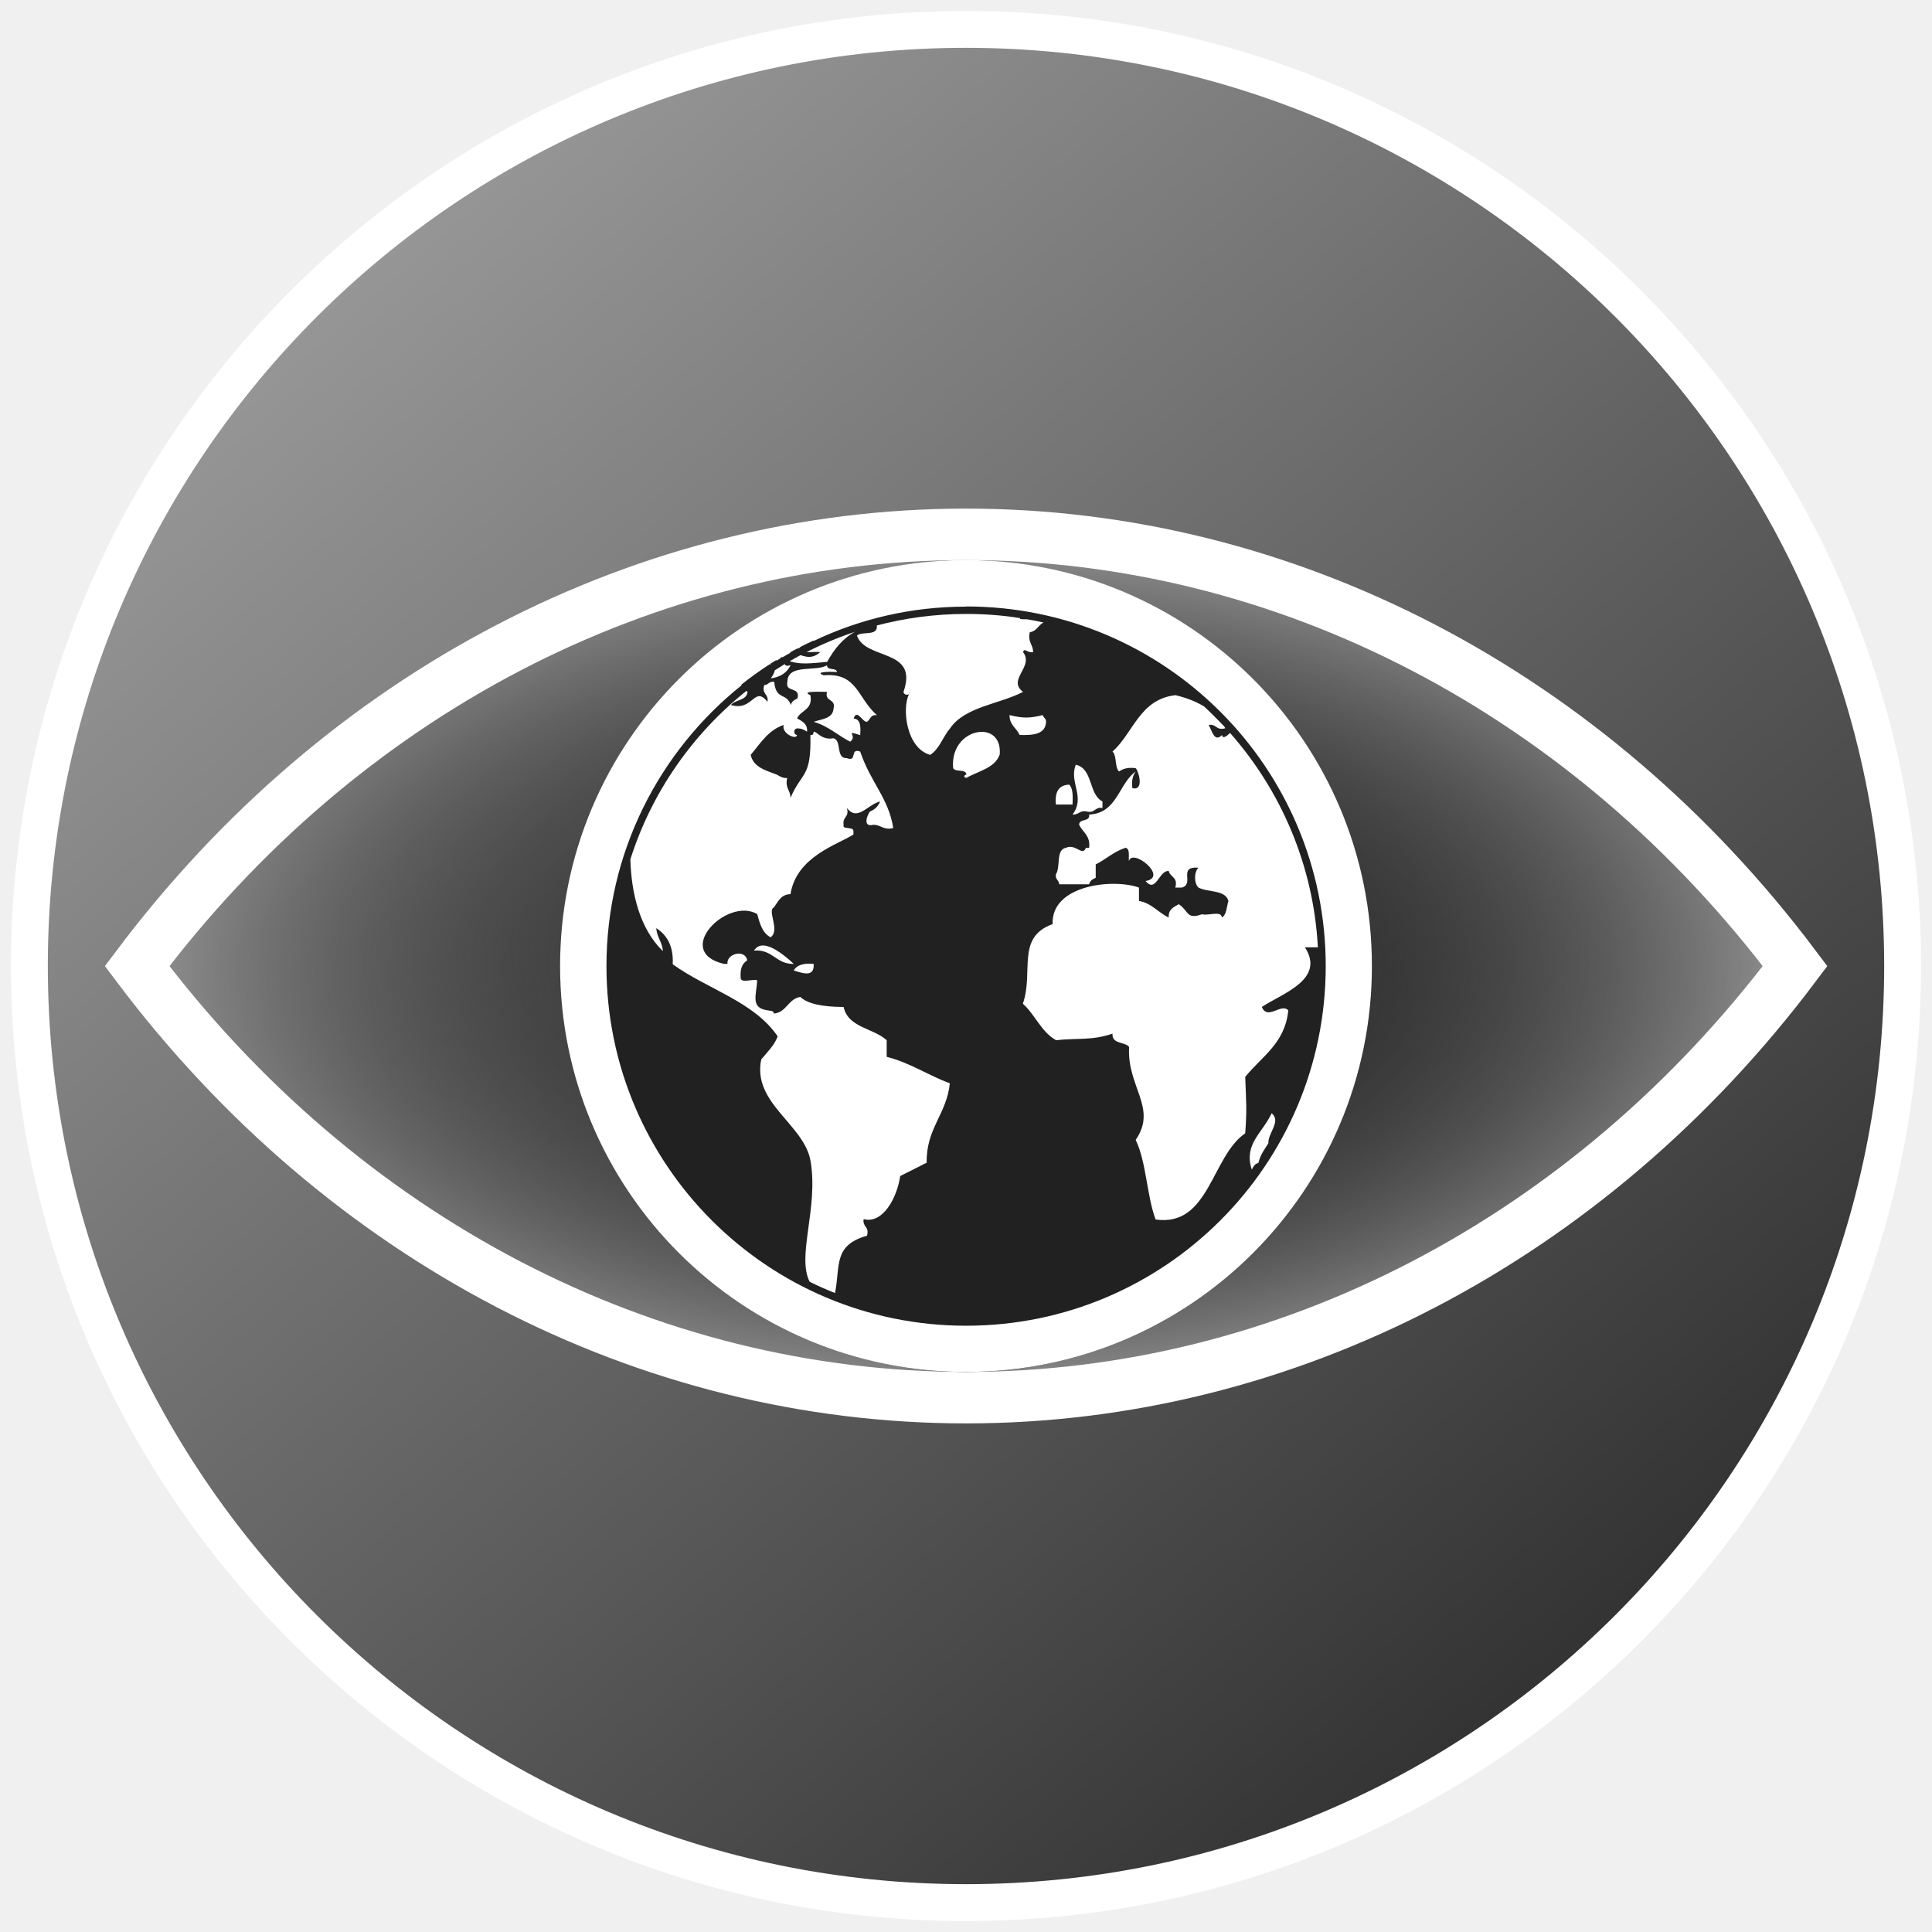
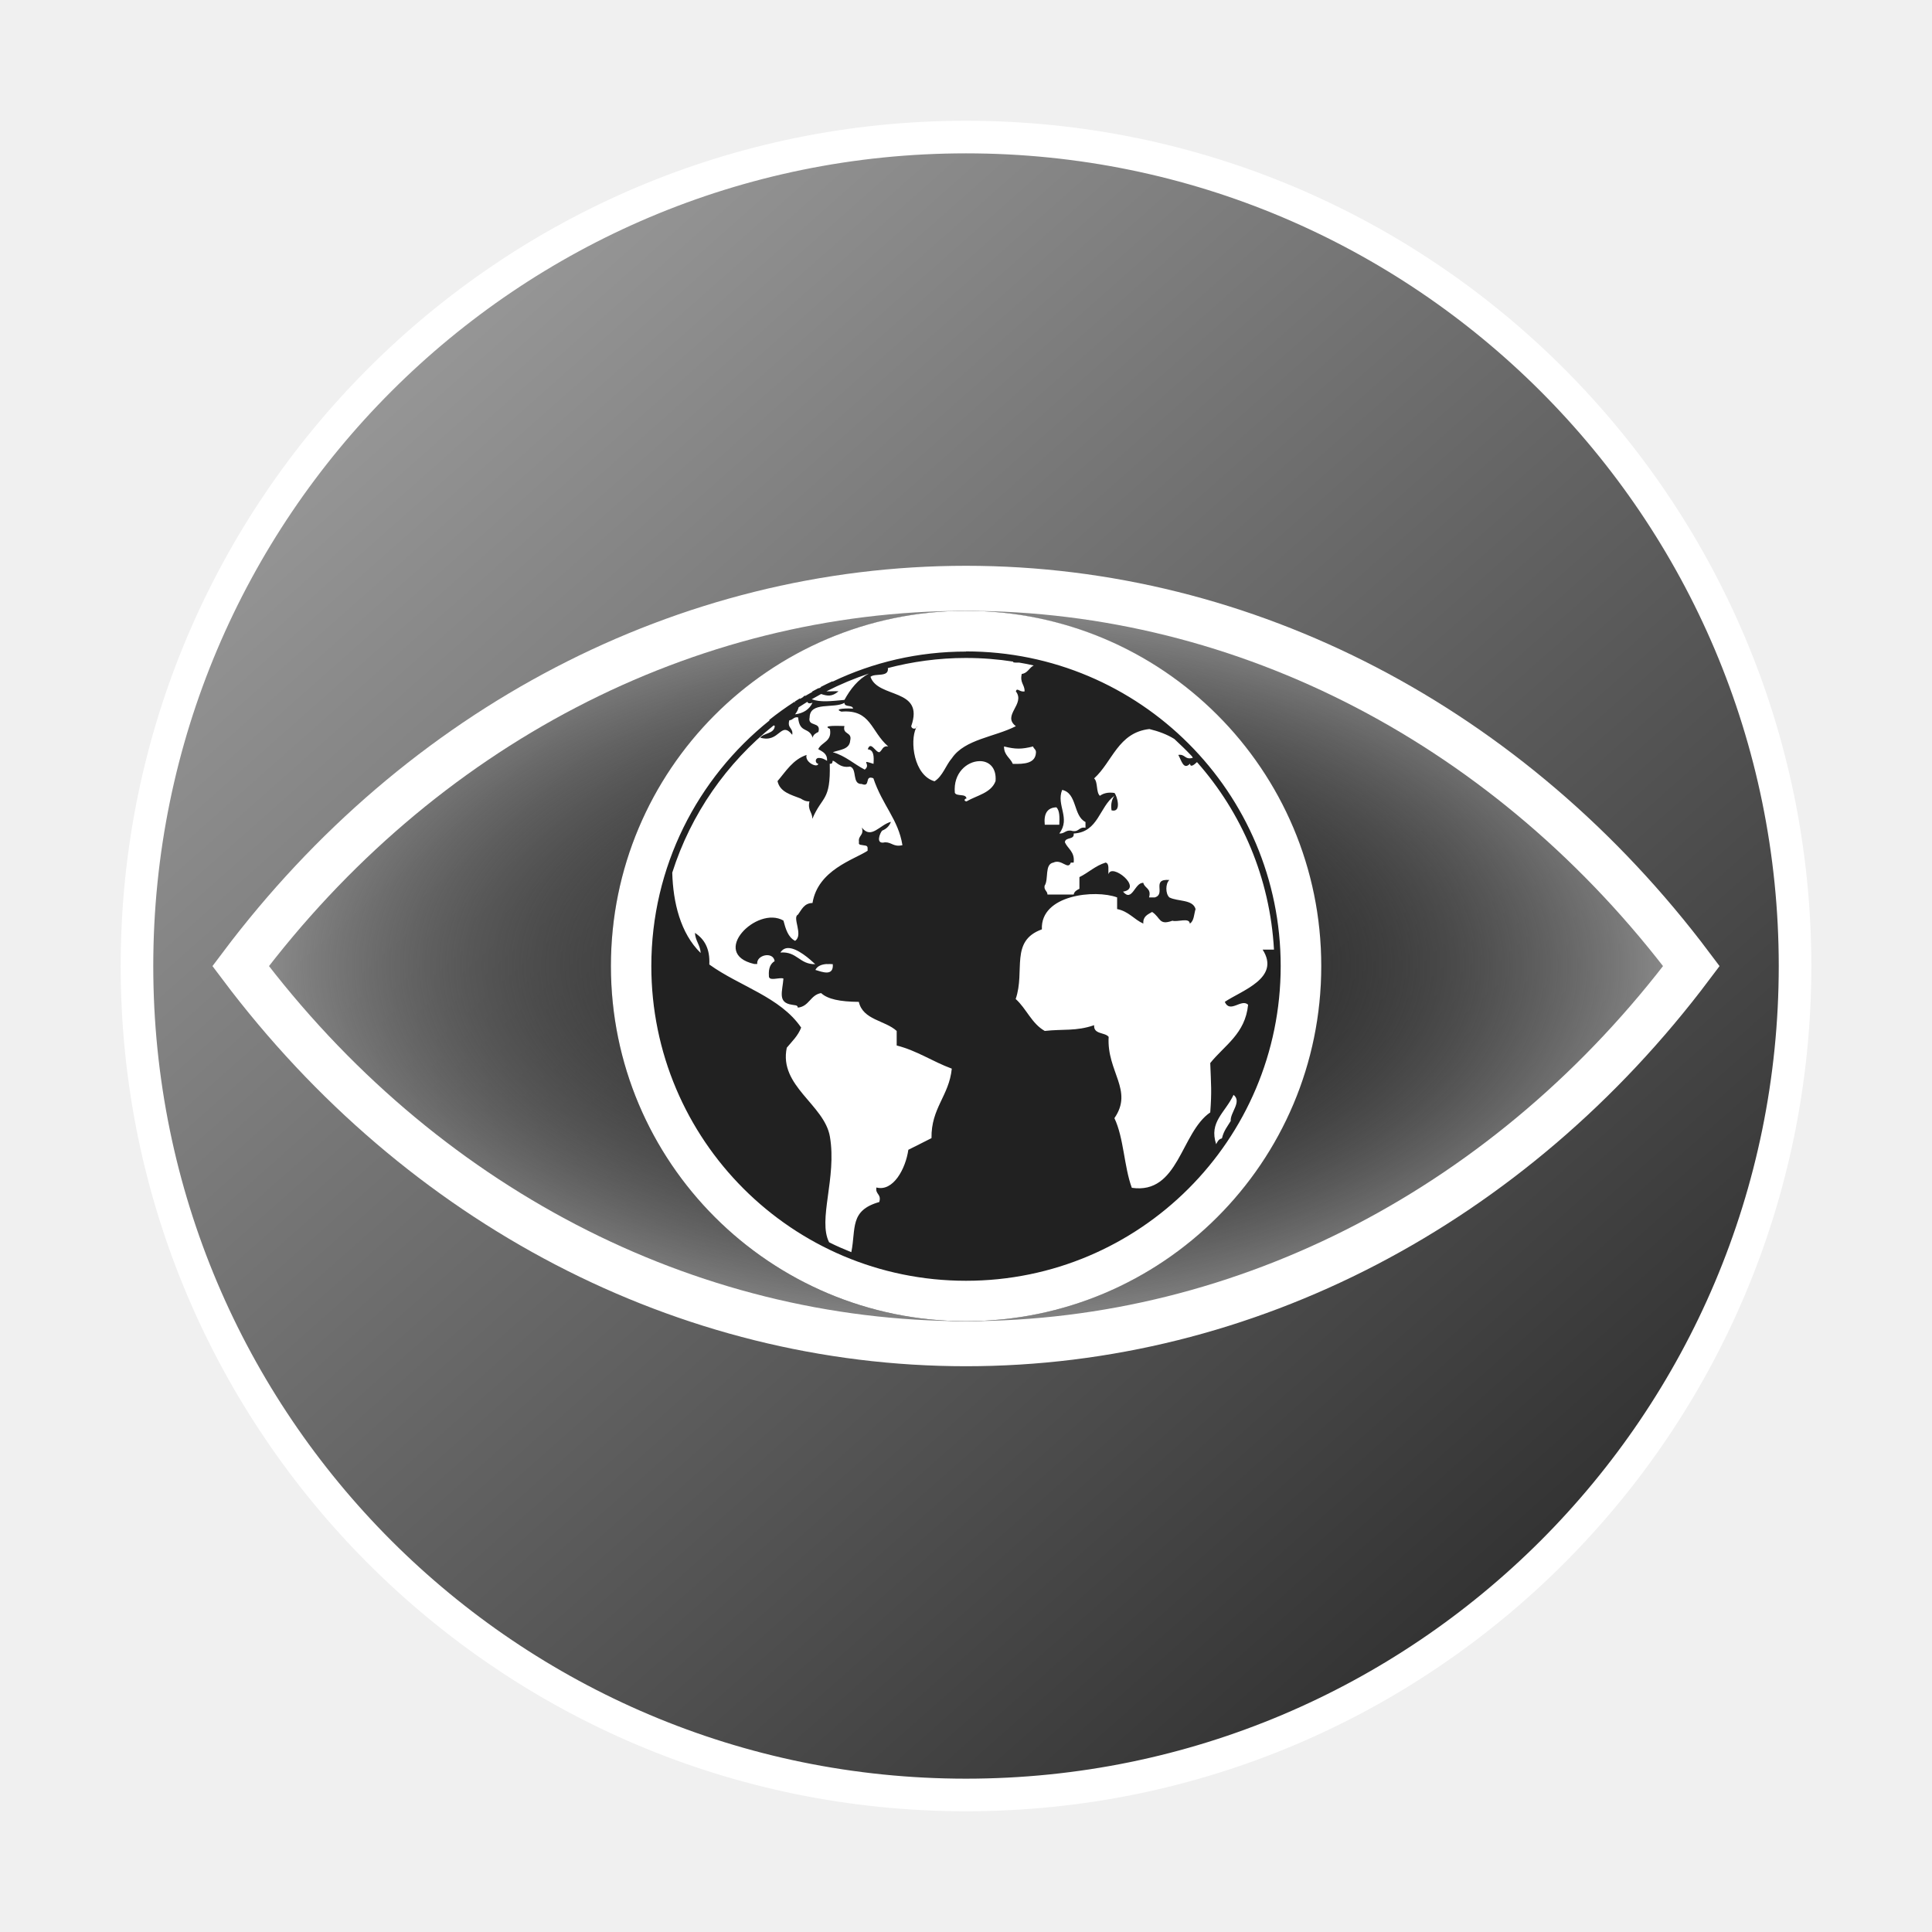
<svg xmlns="http://www.w3.org/2000/svg" xmlns:xlink="http://www.w3.org/1999/xlink" width="40" height="40" viewBox="0 0 10.583 10.583" version="1.1" id="svg8">
  <defs id="defs2">
    <linearGradient id="linearGradient3109">
      <stop style="stop-color:#000000;stop-opacity:1" offset="0" id="stop3105" />
      <stop style="stop-color:#1a1a1a;stop-opacity:0.541" offset="0.477" id="stop3113" />
      <stop style="stop-color:#939393;stop-opacity:1" offset="1" id="stop3107" />
    </linearGradient>
    <linearGradient id="linearGradient875">
      <stop style="stop-color:#969696;stop-opacity:1" offset="0" id="stop871" />
      <stop style="stop-color:#333333;stop-opacity:1" offset="1" id="stop873" />
    </linearGradient>
-     <linearGradient xlink:href="#linearGradient875" id="linearGradient879" x1="12.628" y1="3.483" x2="17.76" y2="9.274" gradientUnits="userSpaceOnUse" gradientTransform="matrix(1.310816,0,0,1.310816,-14.6968,-2.986062)" />
-     <radialGradient xlink:href="#linearGradient3109" id="radialGradient3131" cx="5.292" cy="5.292" fx="5.292" fy="5.292" r="3.599" gradientTransform="matrix(1.261874,7.9308838e-7,-1.4405991e-7,0.6570689,-1.385748,1.814673)" gradientUnits="userSpaceOnUse" />
+     <linearGradient xlink:href="#linearGradient875" id="linearGradient879" x1="12.628" y1="3.483" x2="17.76" y2="9.274" gradientUnits="userSpaceOnUse" gradientTransform="matrix(1.325885,0,0,1.325885,-14.33211,0.8457363)" />
+     <radialGradient xlink:href="#linearGradient3109" id="radialGradient3131" cx="5.292" cy="5.292" fx="5.292" fy="5.292" r="3.599" gradientTransform="matrix(1.261874,7.9308838e-7,-1.4405991e-7,0.6570689,-0.7912765,5.74163)" gradientUnits="userSpaceOnUse" />
  </defs>
  <g id="layer1">
-     <rect style="fill:#1a1a1a;stroke-width:1.647;stroke-opacity:0.989;fill-opacity:0" id="rect833" width="10.583" height="10.583" x="-7.7209474e-09" y="-7.7209474e-09" />
-     <path id="path844" style="fill:url(#linearGradient879);fill-opacity:1;stroke:#ffffff;stroke-width:0.202;stroke-miterlimit:4;stroke-dasharray:none;stroke-opacity:1" d="M 10.422,5.292 A 5.131,5.131 0 0 1 5.292,10.422 5.131,5.131 0 0 1 0.161,5.292 5.131,5.131 0 0 1 5.292,0.161 5.131,5.131 0 0 1 10.422,5.292 Z" />
-     <path id="path836" style="fill:url(#radialGradient3131);fill-opacity:1;stroke:#ffffff;stroke-width:0.282;stroke-miterlimit:4;stroke-dasharray:none;stroke-opacity:1" d="M 5.292,2.927 A 5.928,6.62 0 0 0 0.751,5.292 5.928,6.62 0 0 0 5.292,7.656 5.928,6.62 0 0 0 9.833,5.292 5.928,6.62 0 0 0 5.292,2.927 Z" />
-     <circle style="fill:#212121;fill-opacity:1;stroke:none;stroke-width:0.167;stroke-miterlimit:4;stroke-dasharray:none;stroke-opacity:1" id="path3123" cx="5.292" cy="5.292" r="2.223" />
-     <path id="path1058" style="fill:#ffffff;fill-opacity:1;stroke:none;stroke-width:0.229;stroke-miterlimit:4;stroke-dasharray:none;stroke-opacity:1" d="M 5.286,3.068 A 2.223,2.223 0 0 0 3.068,5.292 2.223,2.223 0 0 0 5.292,7.515 2.223,2.223 0 0 0 7.515,5.292 2.223,2.223 0 0 0 5.292,3.068 a 2.223,2.223 0 0 0 -0.006,0 z m 0.006,0.254 c 1.088,0 1.97,0.882 1.97,1.97 0,1.088 -0.882,1.97 -1.97,1.97 -1.088,0 -1.97,-0.882 -1.97,-1.97 0,-0.622 0.289,-1.177 0.74,-1.538 -4.719e-4,-0.001 -0.001,-0.002 -0.002,-0.003 0.05,-0.04 0.103,-0.078 0.157,-0.113 0,-1.654e-4 -5.5e-5,-2.674e-4 -1.914e-4,-3.187e-4 0.001,-4.975e-4 0.002,-0.001 0.003,-0.002 0,3.73e-5 -6.6e-6,8.92e-5 0,1.232e-4 0.009,-0.006 0.017,-0.011 0.026,-0.016 -9.176e-4,6.917e-4 -0.002,0.001 -0.003,0.002 0.003,-0.002 0.006,-0.004 0.009,-0.006 -9.176e-4,7.493e-4 -0.002,0.001 -0.002,0.002 0.001,-8.646e-4 0.003,-0.002 0.004,-0.003 0,4.9e-5 0,8.64e-5 0,1.233e-4 0,0 6.43e-5,-6.41e-5 6.43e-5,-6.41e-5 -6.332e-4,0.002 -9.176e-4,0.003 -0.001,0.005 0.008,-0.005 0.015,-0.01 0.023,-0.014 -0.001,5e-7 -0.002,-5.765e-4 -0.004,-4.467e-4 0.004,-0.002 0.007,-0.004 0.011,-0.006 -2.49e-5,-4.77e-5 -1.521e-4,-1.532e-4 -1.914e-4,-1.787e-4 0.009,-0.005 0.017,-0.01 0.026,-0.015 -0.009,0.005 -0.017,0.01 -0.025,0.015 7.498e-4,7.494e-4 0.002,0.001 0.002,0.002 0.015,-0.009 0.03,-0.018 0.045,-0.026 -0.001,-3.059e-4 -0.003,-6.339e-4 -0.004,-9.805e-4 0.014,-0.008 0.029,-0.016 0.043,-0.023 3.068e-4,8.646e-4 9.189e-4,0.001 0.001,0.002 0.005,-0.003 0.009,-0.005 0.014,-0.007 -0.001,-3.061e-4 -0.003,-4.468e-4 -0.004,-7.493e-4 0.025,-0.013 0.05,-0.025 0.076,-0.037 0,9.805e-4 -4.85e-4,0.002 -6.345e-4,0.003 C 4.71,3.39 4.993,3.323 5.291,3.323 Z M 4.22,3.635 c 2.09e-5,1.149e-4 6.68e-5,2.555e-4 0,3.829e-4 -9.189e-4,8.068e-4 -0.002,0.001 -0.003,0.002 6.331e-4,7.494e-4 0.001,0.002 0.002,0.003 5.479e-4,-3.06e-4 0.001,-5.614e-4 0.002,-8.646e-4 -1.651e-4,-0.001 -3.198e-4,-0.003 -3.198e-4,-0.004 0.006,-0.004 0.011,-0.007 0.017,-0.011 -0.006,0.004 -0.012,0.007 -0.017,0.011 z M 5.292,3.363 c -0.172,0 -0.338,0.023 -0.496,0.065 0.003,-6.339e-4 0.005,-0.001 0.007,-0.002 0.007,0.061 -0.079,0.03 -0.109,0.055 0.047,0.138 0.34,0.068 0.255,0.309 0.003,0.016 0.02,0.019 0.03,0.012 0.002,-0.004 0.004,-0.008 0.006,-0.012 -7.73e-5,0.005 -0.003,0.009 -0.006,0.012 0,0 0,6.31e-5 0,6.31e-5 -0.039,0.082 -0.014,0.296 0.116,0.333 0.052,-0.033 0.07,-0.1 0.109,-0.145 0.081,-0.119 0.268,-0.132 0.4,-0.2 -0.089,-0.068 0.062,-0.138 0,-0.218 0.008,-0.027 0.023,0.007 0.055,0 4.457e-4,-0.043 -0.031,-0.053 -0.018,-0.109 0.038,-0.005 0.046,-0.039 0.075,-0.053 -0.03,-0.007 -0.06,-0.013 -0.091,-0.018 -0.014,4.72e-4 -0.028,3.826e-4 -0.039,-0.002 0.001,-0.002 0.002,-0.003 0.003,-0.004 C 5.491,3.37 5.392,3.363 5.292,3.363 Z m -0.606,0.097 c -0.093,0.031 -0.182,0.068 -0.268,0.112 0.024,0.001 0.052,-0.002 0.076,-3.186e-4 -0.042,0.036 -0.072,0.029 -0.109,0.017 v -6.41e-5 c -0.02,0.011 -0.04,0.022 -0.059,0.033 0.054,0.02 0.12,0.012 0.205,0.004 0.038,-0.069 0.085,-0.129 0.155,-0.166 z m -0.388,0.178 c -0.018,0.011 -0.036,0.023 -0.054,0.034 -0.003,0.013 -0.009,0.027 -0.022,0.044 0.054,-0.007 0.09,-0.032 0.109,-0.073 -0.021,0.008 -0.029,0.003 -0.033,-0.006 z m 0.233,0.006 c -0.065,0.038 -0.216,-0.01 -0.218,0.091 -0.014,0.062 0.074,0.023 0.055,0.091 -0.016,0.008 -0.032,0.016 -0.036,0.036 -0.023,-0.07 -0.082,-0.024 -0.091,-0.127 -0.029,-0.005 -0.031,0.017 -0.055,0.018 -0.015,0.051 0.026,0.047 0.018,0.091 -0.073,-0.091 -0.078,0.054 -0.2,0.018 0.023,-0.031 0.087,-0.023 0.091,-0.073 -0.002,-0.001 -0.004,-0.003 -0.007,-0.004 -0.294,0.235 -0.518,0.554 -0.635,0.922 0.005,0.185 0.051,0.38 0.178,0.503 -0.003,-0.051 -0.033,-0.075 -0.036,-0.126 0.058,0.038 0.095,0.097 0.09,0.198 0.188,0.136 0.444,0.203 0.575,0.395 -0.02,0.052 -0.057,0.086 -0.09,0.126 -0.051,0.24 0.236,0.356 0.27,0.557 0.044,0.258 -0.077,0.52 -0.005,0.661 0.045,0.023 0.092,0.043 0.139,0.062 0.03,-0.148 -0.012,-0.261 0.175,-0.314 0.015,-0.051 -0.026,-0.047 -0.018,-0.091 0.105,0.028 0.183,-0.117 0.2,-0.236 0.049,-0.024 0.097,-0.049 0.145,-0.073 C 5.073,6.18 5.185,6.105 5.203,5.934 5.083,5.89 4.987,5.822 4.857,5.789 V 5.698 C 4.784,5.631 4.646,5.63 4.621,5.516 4.502,5.515 4.425,5.499 4.384,5.461 c -0.068,0.011 -0.074,0.084 -0.145,0.091 -4.457e-4,-0.018 -0.022,-0.014 -0.036,-0.018 -0.093,-0.013 -0.06,-0.083 -0.055,-0.164 -0.026,-0.01 -0.094,0.021 -0.091,-0.018 -0.003,-0.045 0.009,-0.075 0.036,-0.091 C 4.084,5.198 3.978,5.222 3.985,5.28 H 3.966 C 3.683,5.214 3.983,4.911 4.148,5.007 4.162,5.06 4.177,5.112 4.221,5.134 4.275,5.098 4.201,4.987 4.239,4.971 4.262,4.94 4.277,4.899 4.33,4.898 4.363,4.691 4.589,4.627 4.675,4.571 v -0.018 c -3.959e-4,-0.018 -0.022,-0.014 -0.036,-0.018 -0.011,-0.001 -0.022,-0.003 -0.018,-0.018 -0.007,-0.044 0.033,-0.04 0.018,-0.091 0.059,0.076 0.113,-0.019 0.182,-0.036 -0.01,0.026 -0.028,0.044 -0.055,0.055 -0.013,0.013 -0.045,0.089 0.018,0.073 0.043,-4.47e-4 0.053,0.031 0.109,0.018 C 4.868,4.373 4.769,4.286 4.712,4.117 c -0.059,-0.022 -0.014,0.059 -0.073,0.036 -0.063,0.002 -0.026,-0.095 -0.073,-0.109 -0.066,0.012 -0.091,-0.038 -0.109,-0.036 -9.805e-4,0.011 -0.003,0.021 -0.018,0.018 0.006,0.237 -0.047,0.199 -0.109,0.345 4.47e-4,-0.043 -0.031,-0.053 -0.018,-0.109 -0.025,8.638e-4 -0.04,-0.009 -0.055,-0.018 C 4.196,4.22 4.127,4.204 4.112,4.135 4.165,4.073 4.207,4 4.293,3.971 c -0.014,0.046 0.07,0.085 0.073,0.055 -0.018,-1.786e-4 -0.023,-0.032 0,-0.036 0.025,-7.494e-4 0.04,0.009 0.055,0.018 0.003,-0.045 -0.028,-0.057 -0.055,-0.073 0.021,-0.046 0.088,-0.046 0.073,-0.127 -0.058,-0.025 0.064,-0.018 0.091,-0.018 -0.014,0.056 0.05,0.035 0.036,0.091 -0.004,0.056 -0.064,0.057 -0.109,0.073 0.08,0.023 0.132,0.074 0.2,0.109 0.044,-0.034 -0.036,-0.066 0.055,-0.036 0.003,-0.045 0.003,-0.088 -0.036,-0.091 0.018,-0.056 0.049,0.021 0.073,0.018 0.019,-0.012 0.019,-0.042 0.055,-0.036 C 4.695,3.822 4.697,3.684 4.512,3.699 c -0.059,-0.021 0.049,-0.02 0.073,-0.018 -0.004,-0.026 -0.054,-0.006 -0.055,-0.036 z M 6.439,3.808 c -0.196,0.022 -0.23,0.206 -0.345,0.309 0.025,0.023 0.011,0.086 0.036,0.109 0.021,-0.015 0.049,-0.024 0.091,-0.018 0.015,0.013 0.049,0.126 -0.018,0.109 -0.006,-0.042 0.003,-0.07 0.018,-0.091 -0.095,0.069 -0.1,0.228 -0.255,0.236 0.006,0.042 -0.053,0.02 -0.055,0.055 0.019,0.042 0.063,0.059 0.055,0.127 h -0.018 c -0.017,0.05 -0.057,-0.025 -0.109,0 -0.057,0.01 -0.028,0.105 -0.055,0.145 -0.005,0.029 0.017,0.031 0.018,0.055 h 0.164 c 0.004,-0.02 0.02,-0.028 0.036,-0.036 v -0.073 c 0.057,-0.028 0.099,-0.071 0.164,-0.091 0.025,0.006 0.015,0.045 0.018,0.073 0.018,-0.074 0.22,0.088 0.091,0.109 0.058,0.069 0.073,-0.059 0.127,-0.055 0.008,0.035 0.052,0.033 0.036,0.091 h 0.036 c 0.072,-0.021 -0.025,-0.118 0.091,-0.109 -0.025,0.023 -0.025,0.086 0,0.109 0.052,0.027 0.147,0.011 0.164,0.073 -0.01,0.032 -0.009,0.075 -0.036,0.091 -0.002,-0.04 -0.077,-0.008 -0.109,-0.018 -0.086,0.031 -0.072,-0.019 -0.127,-0.055 -0.027,0.016 -0.058,0.027 -0.055,0.073 C 6.344,4.999 6.31,4.948 6.239,4.935 V 4.862 C 6.101,4.811 5.757,4.846 5.766,5.062 5.564,5.135 5.664,5.322 5.603,5.498 c 0.067,0.06 0.1,0.154 0.182,0.2 0.114,-0.013 0.196,0.003 0.309,-0.036 -0.004,0.059 0.067,0.043 0.091,0.073 -0.013,0.218 0.157,0.334 0.036,0.509 0.059,0.123 0.06,0.303 0.109,0.436 0.294,0.043 0.306,-0.346 0.491,-0.472 0.01,-0.134 0.005,-0.171 0,-0.309 C 6.911,5.787 7.039,5.716 7.057,5.534 7.016,5.493 6.944,5.591 6.912,5.516 7.018,5.444 7.263,5.367 7.148,5.189 h 0.071 C 7.195,4.74 7.017,4.331 6.738,4.015 6.719,4.033 6.697,4.05 6.694,4.026 6.652,4.069 6.639,4.003 6.621,3.971 c 0.044,-0.007 0.04,0.033 0.091,0.018 -0.002,-0.003 -0.004,-0.006 -0.006,-0.01 C 6.67,3.942 6.634,3.905 6.596,3.87 6.55,3.842 6.498,3.822 6.439,3.808 Z m -0.909,0.109 c -7.485e-4,0.055 0.039,0.071 0.055,0.109 0.074,0.002 0.143,-0.003 0.145,-0.073 1.783e-4,-0.018 -0.015,-0.022 -0.018,-0.036 -0.073,0.018 -0.109,0.018 -0.182,0 z m -0.156,0.092 c -0.076,0.002 -0.164,0.073 -0.153,0.198 0.011,0.025 0.07,0.003 0.073,0.036 -0.01,-8.78e-5 -0.021,0.015 0,0.018 0.065,-0.038 0.154,-0.052 0.182,-0.127 C 5.484,4.047 5.433,4.007 5.374,4.009 Z m 0.519,0.18 c -0.039,0.096 0.055,0.176 -0.018,0.273 0.033,0.002 0.038,-0.022 0.073,-0.018 0.051,0.015 0.047,-0.026 0.091,-0.018 v -0.036 C 5.962,4.351 5.988,4.21 5.893,4.189 Z m -0.036,0.109 c -0.058,0.002 -0.08,0.041 -0.073,0.109 h 0.091 c 0.002,-0.045 0.003,-0.088 -0.018,-0.109 z M 4.179,5.179 c -0.019,1.022e-4 -0.036,0.008 -0.049,0.028 0.105,-0.008 0.119,0.075 0.218,0.073 C 4.315,5.249 4.236,5.179 4.179,5.179 Z M 4.42,5.279 C 4.386,5.282 4.361,5.292 4.348,5.316 4.391,5.329 4.463,5.358 4.457,5.28 4.444,5.279 4.432,5.279 4.42,5.279 Z M 6.966,6.098 C 6.912,6.211 6.812,6.267 6.857,6.407 c 0.008,-0.016 0.016,-0.032 0.035,-0.036 7.494e-4,-0.001 0.001,-0.002 0.002,-0.003 0.01,-0.044 0.034,-0.073 0.054,-0.106 -0.004,-0.054 0.072,-0.12 0.018,-0.164 z" />
+     <g id="g849" transform="matrix(0.875,0,0,0.875,0.1412961,-2.77463)">
+       <rect style="fill:#1a1a1a;fill-opacity:0;stroke-width:1.647;stroke-opacity:0.989" id="rect833" width="10.583" height="10.583" x="0.594" y="3.927" />
+       <path id="path844" style="fill:url(#linearGradient879);fill-opacity:1;stroke:#ffffff;stroke-width:0.204;stroke-miterlimit:4;stroke-dasharray:none;stroke-opacity:1" d="M 11.076,9.219 A 5.19,5.19 0 0 1 5.886,14.408 5.19,5.19 0 0 1 0.696,9.219 5.19,5.19 0 0 1 5.886,4.029 5.19,5.19 0 0 1 11.076,9.219 Z" />
+       <path id="path836" style="fill:url(#radialGradient3131);fill-opacity:1;stroke:#ffffff;stroke-width:0.282;stroke-miterlimit:4;stroke-dasharray:none;stroke-opacity:1" d="M 5.886,6.854 A 5.928,6.62 0 0 0 1.345,9.219 5.928,6.62 0 0 0 5.886,11.583 5.928,6.62 0 0 0 10.427,9.219 5.928,6.62 0 0 0 5.886,6.854 Z" />
+       <circle style="fill:#212121;fill-opacity:1;stroke:none;stroke-width:0.167;stroke-miterlimit:4;stroke-dasharray:none;stroke-opacity:1" id="path3123" cx="5.886" cy="9.219" r="2.223" />
+       <path id="path1058" style="fill:#ffffff;fill-opacity:1;stroke:none;stroke-width:0.229;stroke-miterlimit:4;stroke-dasharray:none;stroke-opacity:1" d="M 5.88,6.995 A 2.223,2.223 0 0 0 3.663,9.219 2.223,2.223 0 0 0 5.886,11.442 2.223,2.223 0 0 0 8.11,9.219 2.223,2.223 0 0 0 5.886,6.995 a 2.223,2.223 0 0 0 -0.006,0 z m 0.006,0.254 c 1.088,0 1.97,0.882 1.97,1.97 0,1.088 -0.882,1.97 -1.97,1.97 -1.088,0 -1.97,-0.882 -1.97,-1.97 0,-0.622 0.289,-1.177 0.74,-1.538 -4.719e-4,-0.001 -0.001,-0.002 -0.002,-0.003 0.05,-0.04 0.103,-0.078 0.157,-0.113 0,-1.654e-4 -5.5e-5,-2.674e-4 -1.914e-4,-3.187e-4 0.001,-4.975e-4 0.002,-0.001 0.003,-0.002 0,3.73e-5 -6.6e-6,8.92e-5 0,1.232e-4 0.009,-0.006 0.017,-0.011 0.026,-0.016 -9.176e-4,6.917e-4 -0.002,0.001 -0.003,0.002 0.003,-0.002 0.006,-0.004 0.009,-0.006 -9.176e-4,7.493e-4 -0.002,0.001 -0.002,0.002 0.001,-8.646e-4 0.003,-0.002 0.004,-0.003 0,4.9e-5 0,8.64e-5 0,1.233e-4 0,0 6.43e-5,-6.41e-5 6.43e-5,-6.41e-5 -6.332e-4,0.002 -9.176e-4,0.003 -0.001,0.005 0.008,-0.005 0.015,-0.01 0.023,-0.014 -0.001,5e-7 -0.002,-5.765e-4 -0.004,-4.467e-4 0.004,-0.002 0.007,-0.004 0.011,-0.006 -2.49e-5,-4.77e-5 -1.521e-4,-1.532e-4 -1.914e-4,-1.787e-4 0.009,-0.005 0.017,-0.01 0.026,-0.015 -0.009,0.005 -0.017,0.01 -0.025,0.015 7.498e-4,7.494e-4 0.002,0.001 0.002,0.002 0.015,-0.009 0.03,-0.018 0.045,-0.026 -0.001,-3.059e-4 -0.003,-6.339e-4 -0.004,-9.805e-4 0.014,-0.008 0.029,-0.016 0.043,-0.023 3.068e-4,8.646e-4 9.189e-4,0.001 0.001,0.002 0.005,-0.003 0.009,-0.005 0.014,-0.007 -0.001,-3.061e-4 -0.003,-4.468e-4 -0.004,-7.493e-4 0.025,-0.013 0.05,-0.025 0.076,-0.037 0,9.805e-4 -4.85e-4,0.002 -6.345e-4,0.003 C 5.304,7.317 5.587,7.25 5.886,7.25 Z M 4.815,7.562 c 2.09e-5,1.149e-4 6.68e-5,2.555e-4 0,3.829e-4 -9.189e-4,8.068e-4 -0.002,0.001 -0.003,0.002 6.331e-4,7.494e-4 0.001,0.002 0.002,0.003 5.479e-4,-3.06e-4 0.001,-5.614e-4 0.002,-8.646e-4 -1.651e-4,-0.001 -3.198e-4,-0.003 -3.198e-4,-0.004 0.006,-0.004 0.011,-0.007 0.017,-0.011 -0.006,0.004 -0.012,0.007 -0.017,0.011 z M 5.886,7.29 c -0.172,0 -0.338,0.023 -0.496,0.065 0.003,-6.339e-4 0.005,-0.001 0.007,-0.002 0.007,0.061 -0.079,0.03 -0.109,0.055 0.047,0.138 0.34,0.068 0.255,0.309 0.003,0.016 0.02,0.019 0.03,0.012 0.002,-0.004 0.004,-0.008 0.006,-0.012 -7.73e-5,0.005 -0.003,0.009 -0.006,0.012 0,0 0,6.31e-5 0,6.31e-5 -0.039,0.082 -0.014,0.296 0.116,0.333 0.052,-0.033 0.07,-0.1 0.109,-0.145 0.081,-0.119 0.268,-0.132 0.4,-0.2 -0.089,-0.068 0.062,-0.138 0,-0.218 0.008,-0.027 0.023,0.007 0.055,0 4.457e-4,-0.043 -0.031,-0.053 -0.018,-0.109 0.038,-0.005 0.046,-0.039 0.075,-0.053 -0.03,-0.007 -0.06,-0.013 -0.091,-0.018 -0.014,4.72e-4 -0.028,3.826e-4 -0.039,-0.002 0.001,-0.002 0.002,-0.003 0.003,-0.004 -0.097,-0.015 -0.195,-0.023 -0.296,-0.023 z m -0.606,0.097 c -0.093,0.031 -0.182,0.068 -0.268,0.112 0.024,0.001 0.052,-0.002 0.076,-3.186e-4 -0.042,0.036 -0.072,0.029 -0.109,0.017 v -6.41e-5 c -0.02,0.011 -0.04,0.022 -0.059,0.033 0.054,0.02 0.12,0.012 0.205,0.004 0.038,-0.069 0.085,-0.129 0.155,-0.166 z m -0.388,0.178 c -0.018,0.011 -0.036,0.023 -0.054,0.034 -0.003,0.013 -0.009,0.027 -0.022,0.044 0.054,-0.007 0.09,-0.032 0.109,-0.073 -0.021,0.008 -0.029,0.003 -0.033,-0.006 z m 0.233,0.006 c -0.065,0.038 -0.216,-0.01 -0.218,0.091 -0.014,0.062 0.074,0.023 0.055,0.091 -0.016,0.008 -0.032,0.016 -0.036,0.036 -0.023,-0.07 -0.082,-0.024 -0.091,-0.127 -0.029,-0.005 -0.031,0.017 -0.055,0.018 -0.015,0.051 0.026,0.047 0.018,0.091 -0.073,-0.091 -0.078,0.054 -0.2,0.018 0.023,-0.031 0.087,-0.023 0.091,-0.073 -0.002,-0.001 -0.004,-0.003 -0.007,-0.004 -0.294,0.235 -0.518,0.554 -0.635,0.922 0.005,0.185 0.051,0.38 0.178,0.503 -0.003,-0.051 -0.033,-0.075 -0.036,-0.126 0.058,0.038 0.095,0.097 0.09,0.198 0.188,0.136 0.444,0.203 0.575,0.395 -0.02,0.052 -0.057,0.086 -0.09,0.126 -0.051,0.24 0.236,0.356 0.27,0.557 0.044,0.258 -0.077,0.52 -0.005,0.661 0.045,0.023 0.092,0.043 0.139,0.062 0.03,-0.148 -0.012,-0.261 0.175,-0.314 0.015,-0.051 -0.026,-0.047 -0.018,-0.091 0.105,0.028 0.183,-0.117 0.2,-0.236 0.049,-0.024 0.097,-0.049 0.145,-0.073 C 5.667,10.107 5.78,10.032 5.797,9.861 5.677,9.817 5.581,9.749 5.452,9.716 V 9.625 C 5.379,9.558 5.241,9.557 5.215,9.443 5.096,9.442 5.02,9.426 4.979,9.388 4.911,9.399 4.905,9.472 4.833,9.479 4.833,9.461 4.811,9.465 4.797,9.461 4.704,9.448 4.737,9.378 4.743,9.297 c -0.026,-0.01 -0.094,0.021 -0.091,-0.018 -0.003,-0.045 0.009,-0.075 0.036,-0.091 -0.009,-0.063 -0.116,-0.039 -0.109,0.018 H 4.561 C 4.277,9.141 4.577,8.838 4.743,8.934 c 0.014,0.053 0.029,0.104 0.073,0.127 0.054,-0.036 -0.02,-0.147 0.018,-0.164 0.023,-0.031 0.038,-0.072 0.091,-0.073 0.034,-0.207 0.259,-0.271 0.345,-0.327 v -0.018 c -3.959e-4,-0.018 -0.022,-0.014 -0.036,-0.018 -0.011,-0.001 -0.022,-0.003 -0.018,-0.018 -0.007,-0.044 0.033,-0.04 0.018,-0.091 0.059,0.076 0.113,-0.019 0.182,-0.036 -0.01,0.026 -0.028,0.044 -0.055,0.055 -0.013,0.013 -0.045,0.089 0.018,0.073 0.043,-4.47e-4 0.053,0.031 0.109,0.018 C 5.462,8.3 5.363,8.213 5.306,8.043 c -0.059,-0.022 -0.014,0.059 -0.073,0.036 -0.063,0.002 -0.026,-0.095 -0.073,-0.109 -0.066,0.012 -0.091,-0.038 -0.109,-0.036 -9.805e-4,0.011 -0.003,0.021 -0.018,0.018 0.006,0.237 -0.047,0.199 -0.109,0.345 4.47e-4,-0.043 -0.031,-0.053 -0.018,-0.109 -0.025,8.638e-4 -0.04,-0.009 -0.055,-0.018 -0.061,-0.024 -0.13,-0.04 -0.145,-0.109 0.053,-0.062 0.096,-0.135 0.182,-0.164 -0.014,0.046 0.07,0.085 0.073,0.055 -0.018,-1.786e-4 -0.023,-0.032 0,-0.036 0.025,-7.494e-4 0.04,0.009 0.055,0.018 0.003,-0.045 -0.028,-0.057 -0.055,-0.073 0.021,-0.046 0.088,-0.046 0.073,-0.127 -0.058,-0.025 0.064,-0.018 0.091,-0.018 -0.014,0.056 0.05,0.035 0.036,0.091 -0.004,0.056 -0.064,0.057 -0.109,0.073 0.08,0.023 0.132,0.074 0.2,0.109 0.044,-0.034 -0.036,-0.066 0.055,-0.036 0.003,-0.045 0.003,-0.088 -0.036,-0.091 0.018,-0.056 0.049,0.021 0.073,0.018 0.019,-0.012 0.019,-0.042 0.055,-0.036 C 5.289,7.749 5.292,7.611 5.106,7.626 5.048,7.605 5.155,7.605 5.179,7.607 5.175,7.581 5.125,7.601 5.125,7.571 Z M 7.034,7.735 C 6.838,7.757 6.803,7.94 6.688,8.044 c 0.025,0.023 0.011,0.086 0.036,0.109 0.021,-0.015 0.049,-0.024 0.091,-0.018 0.015,0.013 0.049,0.126 -0.018,0.109 -0.006,-0.042 0.003,-0.07 0.018,-0.091 -0.095,0.069 -0.1,0.228 -0.255,0.236 0.006,0.042 -0.053,0.02 -0.055,0.055 0.019,0.042 0.063,0.059 0.055,0.127 h -0.018 c -0.017,0.05 -0.057,-0.025 -0.109,0 -0.057,0.01 -0.028,0.105 -0.055,0.145 -0.005,0.029 0.017,0.031 0.018,0.055 h 0.164 c 0.004,-0.02 0.02,-0.028 0.036,-0.036 v -0.073 c 0.057,-0.028 0.099,-0.071 0.164,-0.091 0.025,0.006 0.015,0.045 0.018,0.073 0.018,-0.074 0.22,0.088 0.091,0.109 0.058,0.069 0.073,-0.059 0.127,-0.055 0.008,0.035 0.052,0.033 0.036,0.091 h 0.036 c 0.072,-0.021 -0.025,-0.118 0.091,-0.109 -0.025,0.023 -0.025,0.086 0,0.109 0.052,0.027 0.147,0.011 0.164,0.073 -0.01,0.032 -0.009,0.075 -0.036,0.091 -0.002,-0.04 -0.077,-0.008 -0.109,-0.018 -0.086,0.031 -0.072,-0.019 -0.127,-0.055 -0.027,0.016 -0.058,0.027 -0.055,0.073 -0.058,-0.026 -0.092,-0.077 -0.164,-0.091 V 8.789 C 6.695,8.738 6.351,8.772 6.361,8.989 6.159,9.062 6.258,9.249 6.197,9.425 c 0.067,0.06 0.1,0.154 0.182,0.2 0.114,-0.013 0.196,0.003 0.309,-0.036 -0.004,0.059 0.067,0.043 0.091,0.073 -0.013,0.218 0.157,0.334 0.036,0.509 0.059,0.123 0.06,0.303 0.109,0.436 0.294,0.043 0.306,-0.346 0.491,-0.472 0.01,-0.134 0.005,-0.171 0,-0.309 C 7.505,9.714 7.634,9.643 7.652,9.461 7.61,9.42 7.539,9.518 7.506,9.443 7.613,9.371 7.857,9.294 7.743,9.116 h 0.071 C 7.789,8.667 7.612,8.258 7.332,7.942 c -0.019,0.018 -0.041,0.035 -0.044,0.01 -0.041,0.043 -0.054,-0.023 -0.073,-0.055 0.044,-0.007 0.04,0.033 0.091,0.018 -0.002,-0.003 -0.004,-0.006 -0.006,-0.01 C 7.265,7.868 7.228,7.832 7.19,7.797 7.145,7.769 7.092,7.749 7.034,7.735 Z M 6.124,7.844 c -7.485e-4,0.055 0.039,0.071 0.055,0.109 0.074,0.002 0.143,-0.003 0.145,-0.073 1.783e-4,-0.018 -0.015,-0.022 -0.018,-0.036 -0.073,0.018 -0.109,0.018 -0.182,0 z M 5.969,7.936 c -0.076,0.002 -0.164,0.073 -0.153,0.198 0.011,0.025 0.07,0.003 0.073,0.036 -0.01,-8.78e-5 -0.021,0.015 0,0.018 0.065,-0.038 0.154,-0.052 0.182,-0.127 C 6.078,7.974 6.027,7.934 5.969,7.936 Z m 0.519,0.18 c -0.039,0.096 0.055,0.176 -0.018,0.273 0.033,0.002 0.038,-0.022 0.073,-0.018 0.051,0.015 0.047,-0.026 0.091,-0.018 v -0.036 C 6.556,8.278 6.583,8.137 6.488,8.116 Z m -0.036,0.109 c -0.058,0.002 -0.08,0.041 -0.073,0.109 h 0.091 c 0.002,-0.045 0.003,-0.088 -0.018,-0.109 z M 4.773,9.106 c -0.019,1.022e-4 -0.036,0.008 -0.049,0.028 0.105,-0.008 0.119,0.075 0.218,0.073 C 4.909,9.176 4.831,9.106 4.773,9.106 Z m 0.242,0.1 c -0.034,0.002 -0.06,0.013 -0.072,0.037 0.043,0.013 0.115,0.042 0.109,-0.036 -0.013,-9.805e-4 -0.025,-0.001 -0.037,-3.827e-4 z M 7.561,10.025 c -0.054,0.114 -0.155,0.169 -0.109,0.309 0.008,-0.016 0.016,-0.032 0.035,-0.036 7.494e-4,-0.001 0.001,-0.002 0.002,-0.003 0.01,-0.044 0.034,-0.073 0.054,-0.106 -0.004,-0.054 0.072,-0.12 0.018,-0.164 z" />
+     </g>
  </g>
</svg>
